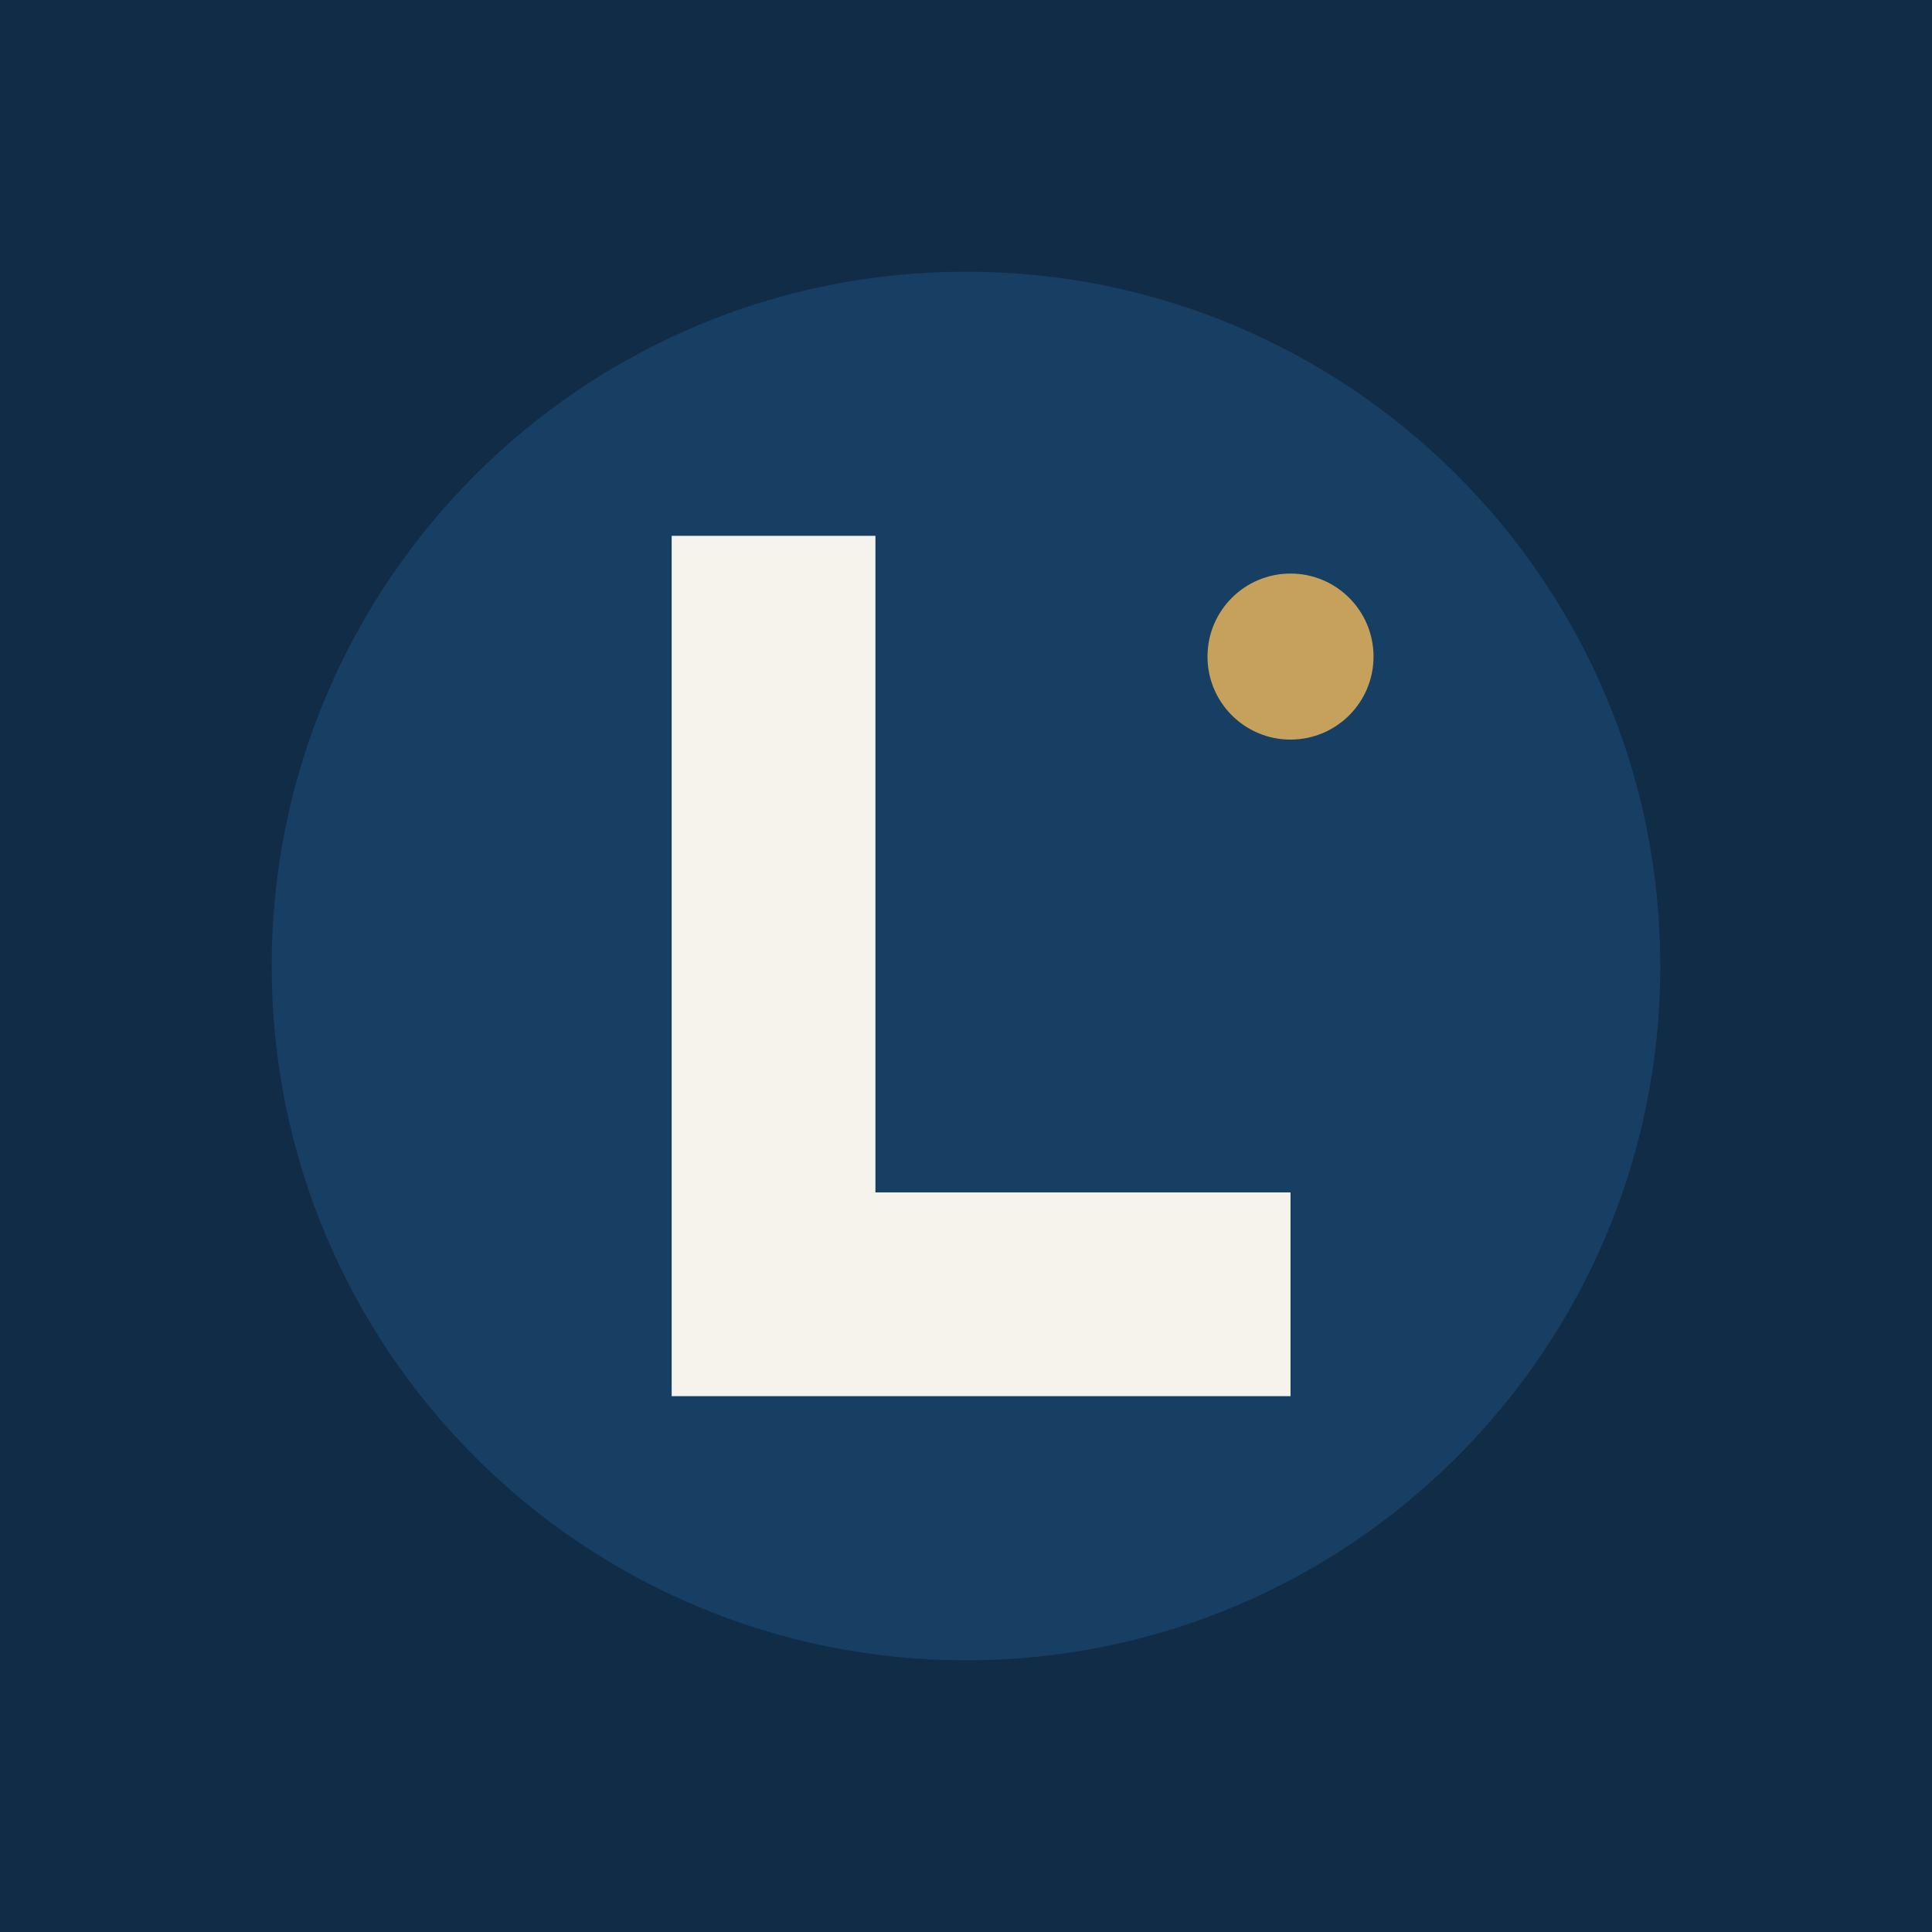
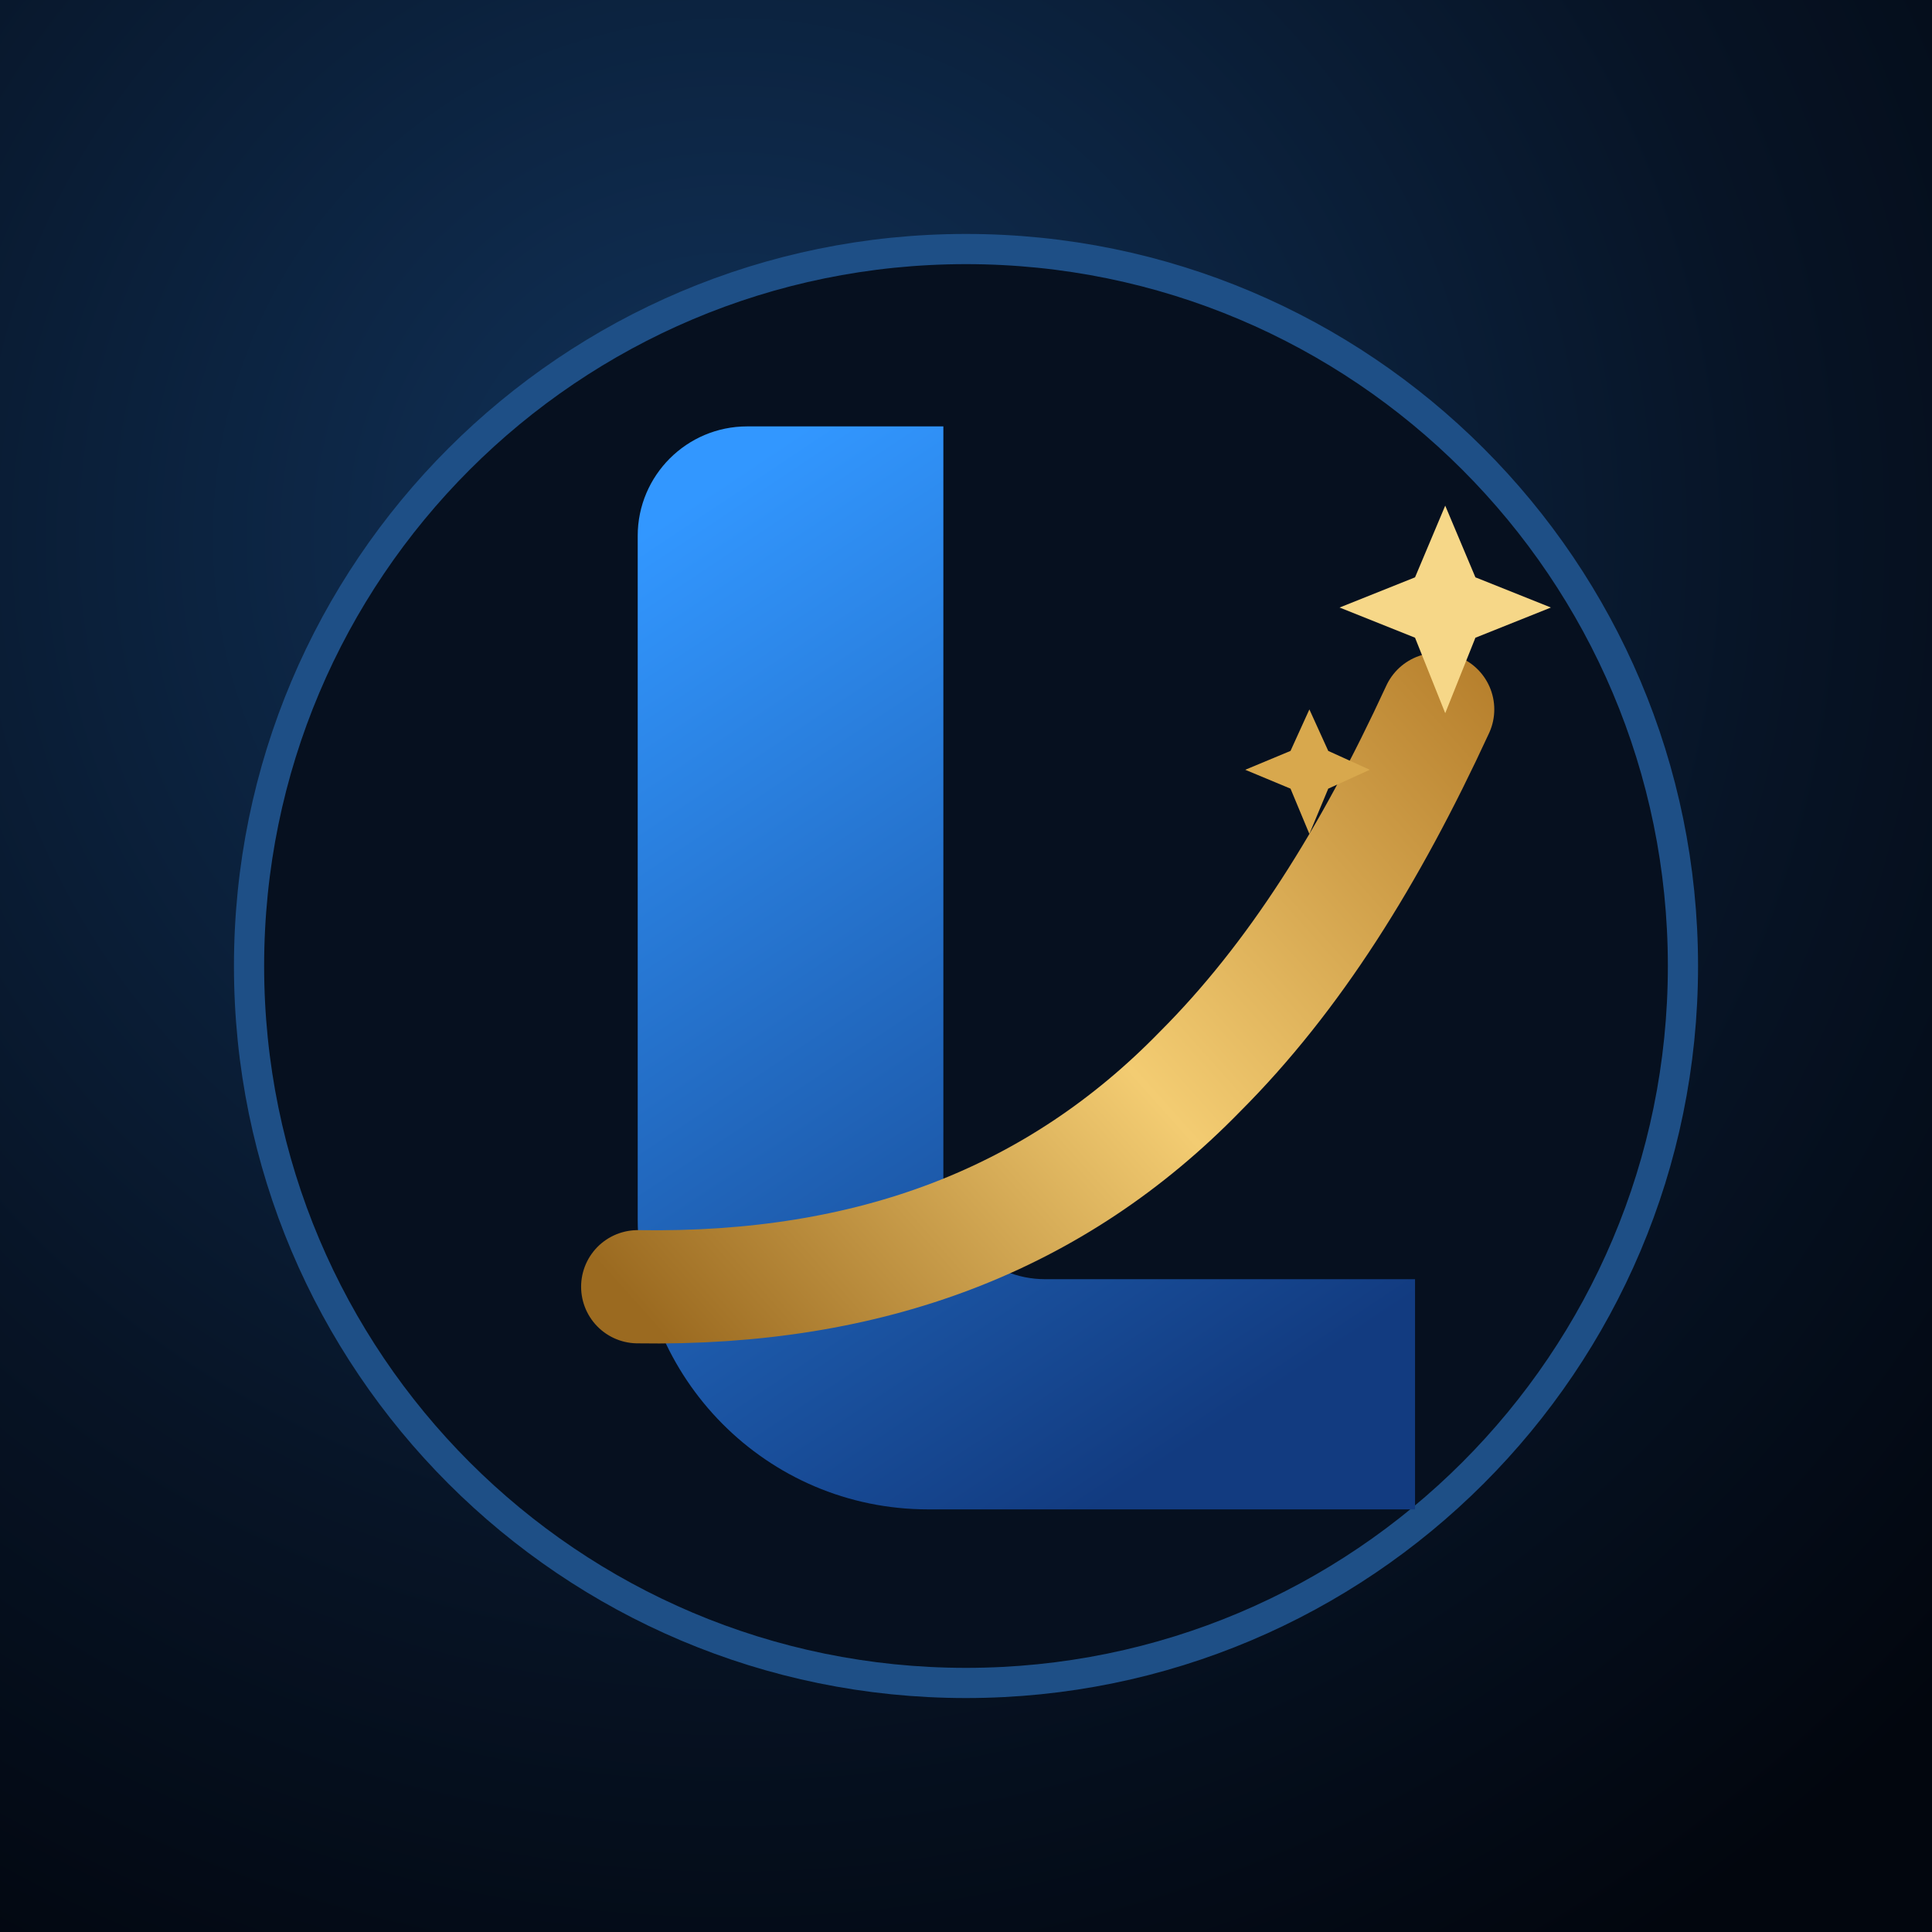
- <svg xmlns="http://www.w3.org/2000/svg" viewBox="0 0 512 512" role="img" aria-labelledby="title">
-   <rect width="512" height="512" fill="#102c46" />
-   <circle cx="256" cy="256" r="184" fill="#173f63" />
-   <path d="M178 142v228h164v-54H232V142z" fill="#f6f3ec" />
-   <circle cx="342" cy="174" r="22" fill="#c6a15b" />
+ <svg xmlns="http://www.w3.org/2000/svg" viewBox="0 0 512 512" role="img" aria-labelledby="title desc">
+   <defs>
+     <radialGradient id="bg" cx="38%" cy="28%" r="86%">
+       <stop stop-color="#11335b" />
+       <stop offset=".62" stop-color="#071426" />
+       <stop offset="1" stop-color="#02060e" />
+     </radialGradient>
+     <linearGradient id="blue" x1="170" y1="142" x2="326" y2="376" gradientUnits="userSpaceOnUse">
+       <stop stop-color="#3297ff" />
+       <stop offset="1" stop-color="#123b80" />
+     </linearGradient>
+     <linearGradient id="gold" x1="172" y1="350" x2="380" y2="164" gradientUnits="userSpaceOnUse">
+       <stop stop-color="#9b6a20" />
+       <stop offset=".5" stop-color="#f3cc72" />
+       <stop offset="1" stop-color="#b7802d" />
+     </linearGradient>
+   </defs>
+   <rect width="512" height="512" fill="url(#bg)" />
+   <circle cx="256" cy="256" r="190" fill="#06101f" stroke="#1e4f86" stroke-width="8" />
+   <path d="M169 142c0-16 13-29 29-29h52v199c0 15 12 27 27 27h98v61H246c-43 0-77-35-77-77V142z" fill="url(#blue)" />
+   <path d="M169 341c62 1 111-18 149-57 25-25 45-57 63-96" fill="none" stroke="url(#gold)" stroke-width="30" stroke-linecap="round" />
+   <path d="M383 134l8 19 20 8-20 8-8 20-8-20-20-8 20-8z" fill="#f6d788" />
+   <path d="M347 188l5 11 11 5-11 5-5 12-5-12-12-5 12-5z" fill="#d8a84d" />
</svg>
